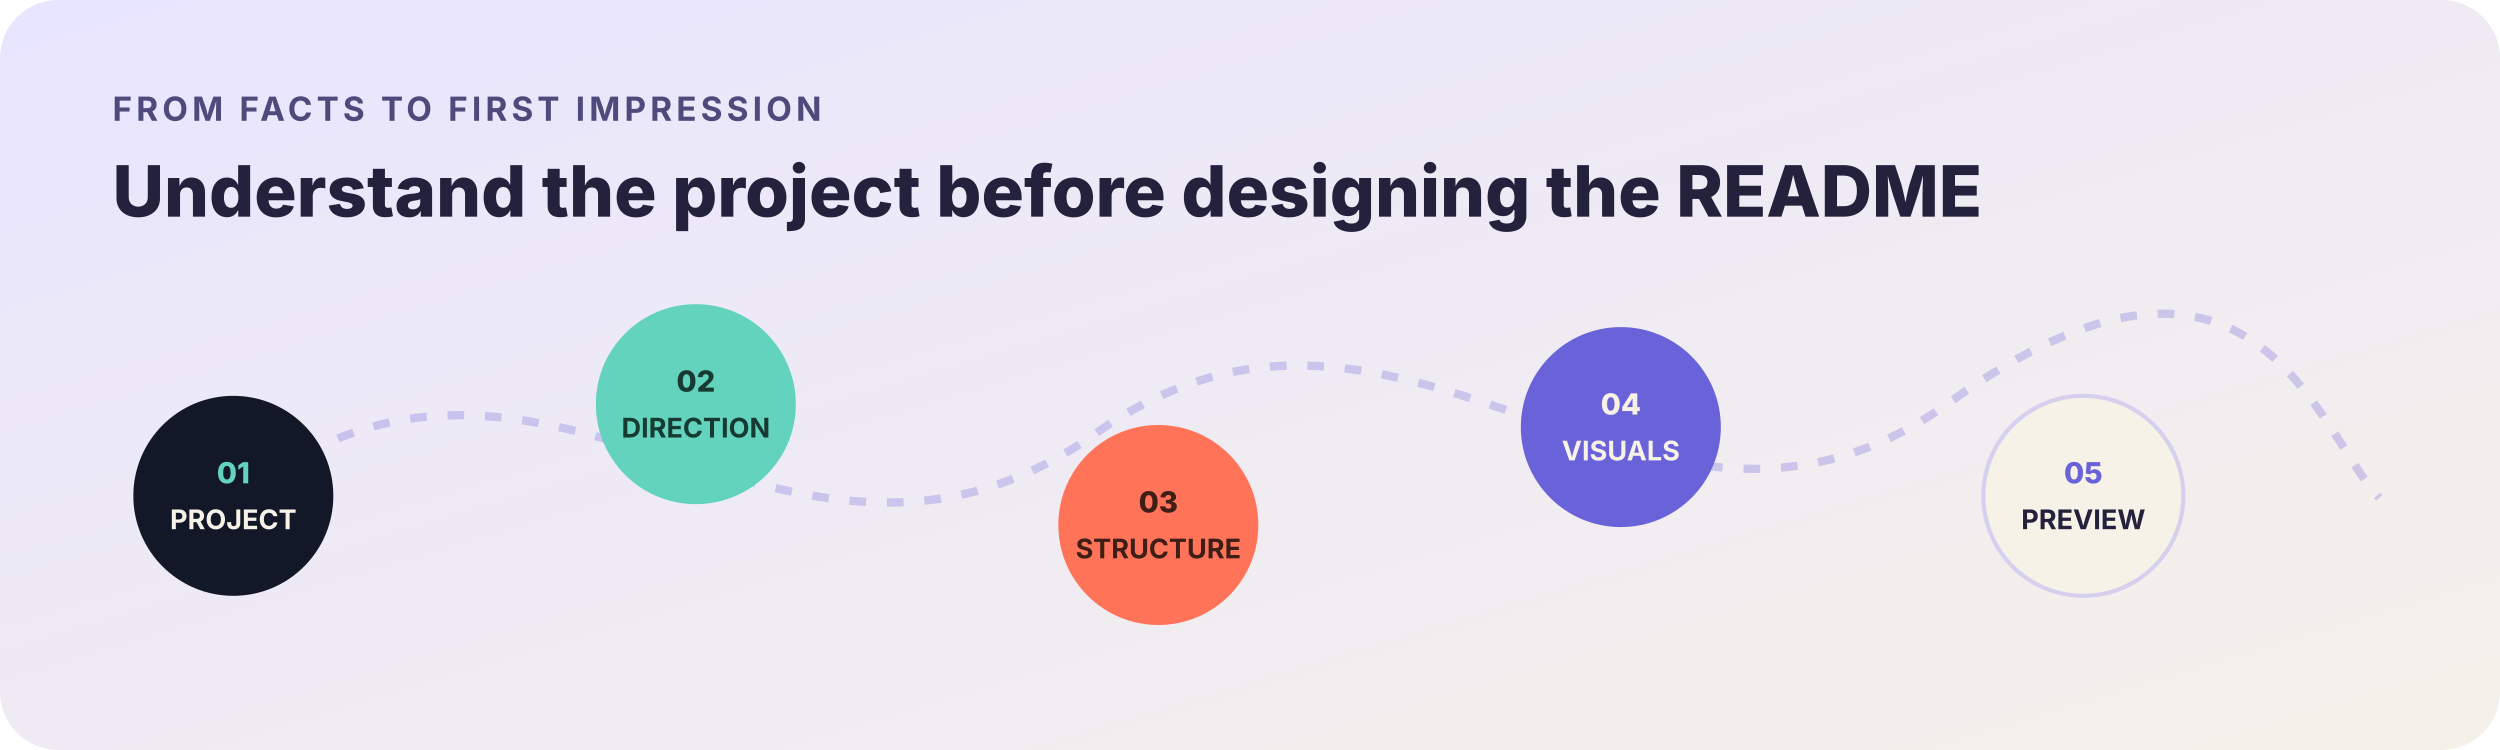
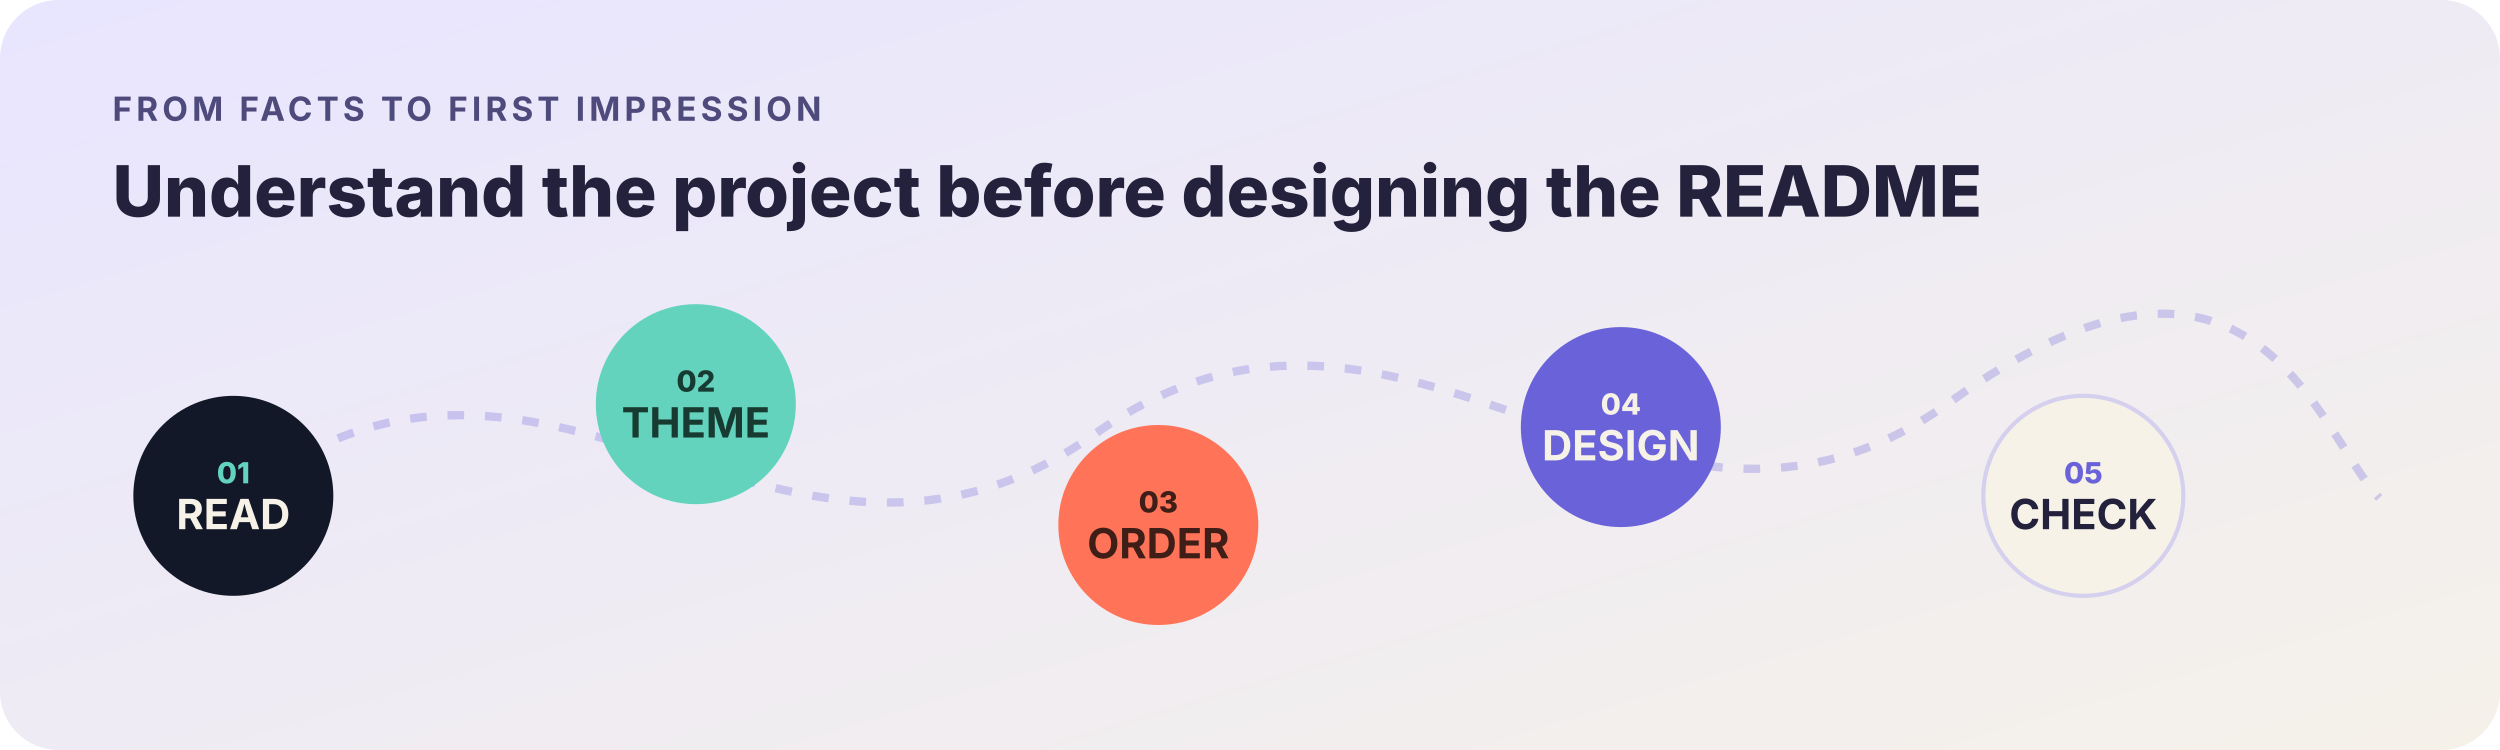
<svg xmlns="http://www.w3.org/2000/svg" width="1200" height="360" viewBox="0 0 1200 360" role="img" aria-labelledby="title desc">
  <defs>
    <linearGradient id="bg" x1="0" y1="0" x2="1" y2="1">
      <stop stop-color="#E8E5FF" />
      <stop offset="1" stop-color="#F5F1E9" />
    </linearGradient>
  </defs>
  <rect width="1200" height="360" rx="28" fill="url(#bg)" />
  <g font-family="-apple-system,BlinkMacSystemFont,'Segoe UI',sans-serif">
    <text x="54" y="58" fill="#4E4A7B" font-size="16" font-weight="740" letter-spacing="2">FROM FACTS TO FIRST IMPRESSION</text>
    <text x="54" y="104" fill="#23213B" font-size="34" font-weight="780">Understand the project before designing the README</text>
    <path d="M116 238C262 122 376 314 526 208S790 298 936 193s176 14 206 46" fill="none" stroke="#6A62D9" stroke-opacity=".28" stroke-width="4" stroke-dasharray="8 10" />
    <g>
      <g transform="translate(64 190)">
        <circle cx="48" cy="48" r="48" fill="#121827" />
        <text x="48" y="42" text-anchor="middle" fill="#63D3BE" font-size="14" font-weight="760">01</text>
-         <text x="48" y="64" text-anchor="middle" fill="#F7F2E8" font-size="13" font-weight="720">PROJECT</text>
+         <text x="48" y="64" text-anchor="middle" fill="#F7F2E8" font-size="20" font-weight="720">READ</text>
      </g>
      <g transform="translate(286 146)">
        <circle cx="48" cy="48" r="48" fill="#63D3BE" />
        <text x="48" y="42" text-anchor="middle" fill="#173A31" font-size="14" font-weight="760">02</text>
-         <text x="48" y="64" text-anchor="middle" fill="#173A31" font-size="13" font-weight="720">DIRECTION</text>
+         <text x="48" y="64" text-anchor="middle" fill="#173A31" font-size="20" font-weight="720">THEME</text>
      </g>
      <g transform="translate(508 204)">
        <circle cx="48" cy="48" r="48" fill="#FF7458" />
        <text x="48" y="42" text-anchor="middle" fill="#401E18" font-size="14" font-weight="760">03</text>
-         <text x="48" y="64" text-anchor="middle" fill="#401E18" font-size="13" font-weight="720">STRUCTURE</text>
+         <text x="48" y="64" text-anchor="middle" fill="#401E18" font-size="20" font-weight="720">ORDER</text>
      </g>
      <g transform="translate(730 157)">
        <circle cx="48" cy="48" r="48" fill="#6A62D9" />
        <text x="48" y="42" text-anchor="middle" fill="#F7F2E8" font-size="14" font-weight="760">04</text>
-         <text x="48" y="64" text-anchor="middle" fill="#F7F2E8" font-size="13" font-weight="720">VISUALS</text>
+         <text x="48" y="64" text-anchor="middle" fill="#F7F2E8" font-size="20" font-weight="720">DESIGN</text>
      </g>
      <g transform="translate(952 190)">
        <circle cx="48" cy="48" r="48" fill="#F7F2E8" stroke="#D5D0EE" stroke-width="2" />
        <text x="48" y="42" text-anchor="middle" fill="#6A62D9" font-size="14" font-weight="760">05</text>
-         <text x="48" y="64" text-anchor="middle" fill="#23213B" font-size="13" font-weight="720">PREVIEW</text>
+         <text x="48" y="64" text-anchor="middle" fill="#23213B" font-size="20" font-weight="720">CHECK</text>
      </g>
    </g>
  </g>
</svg>
